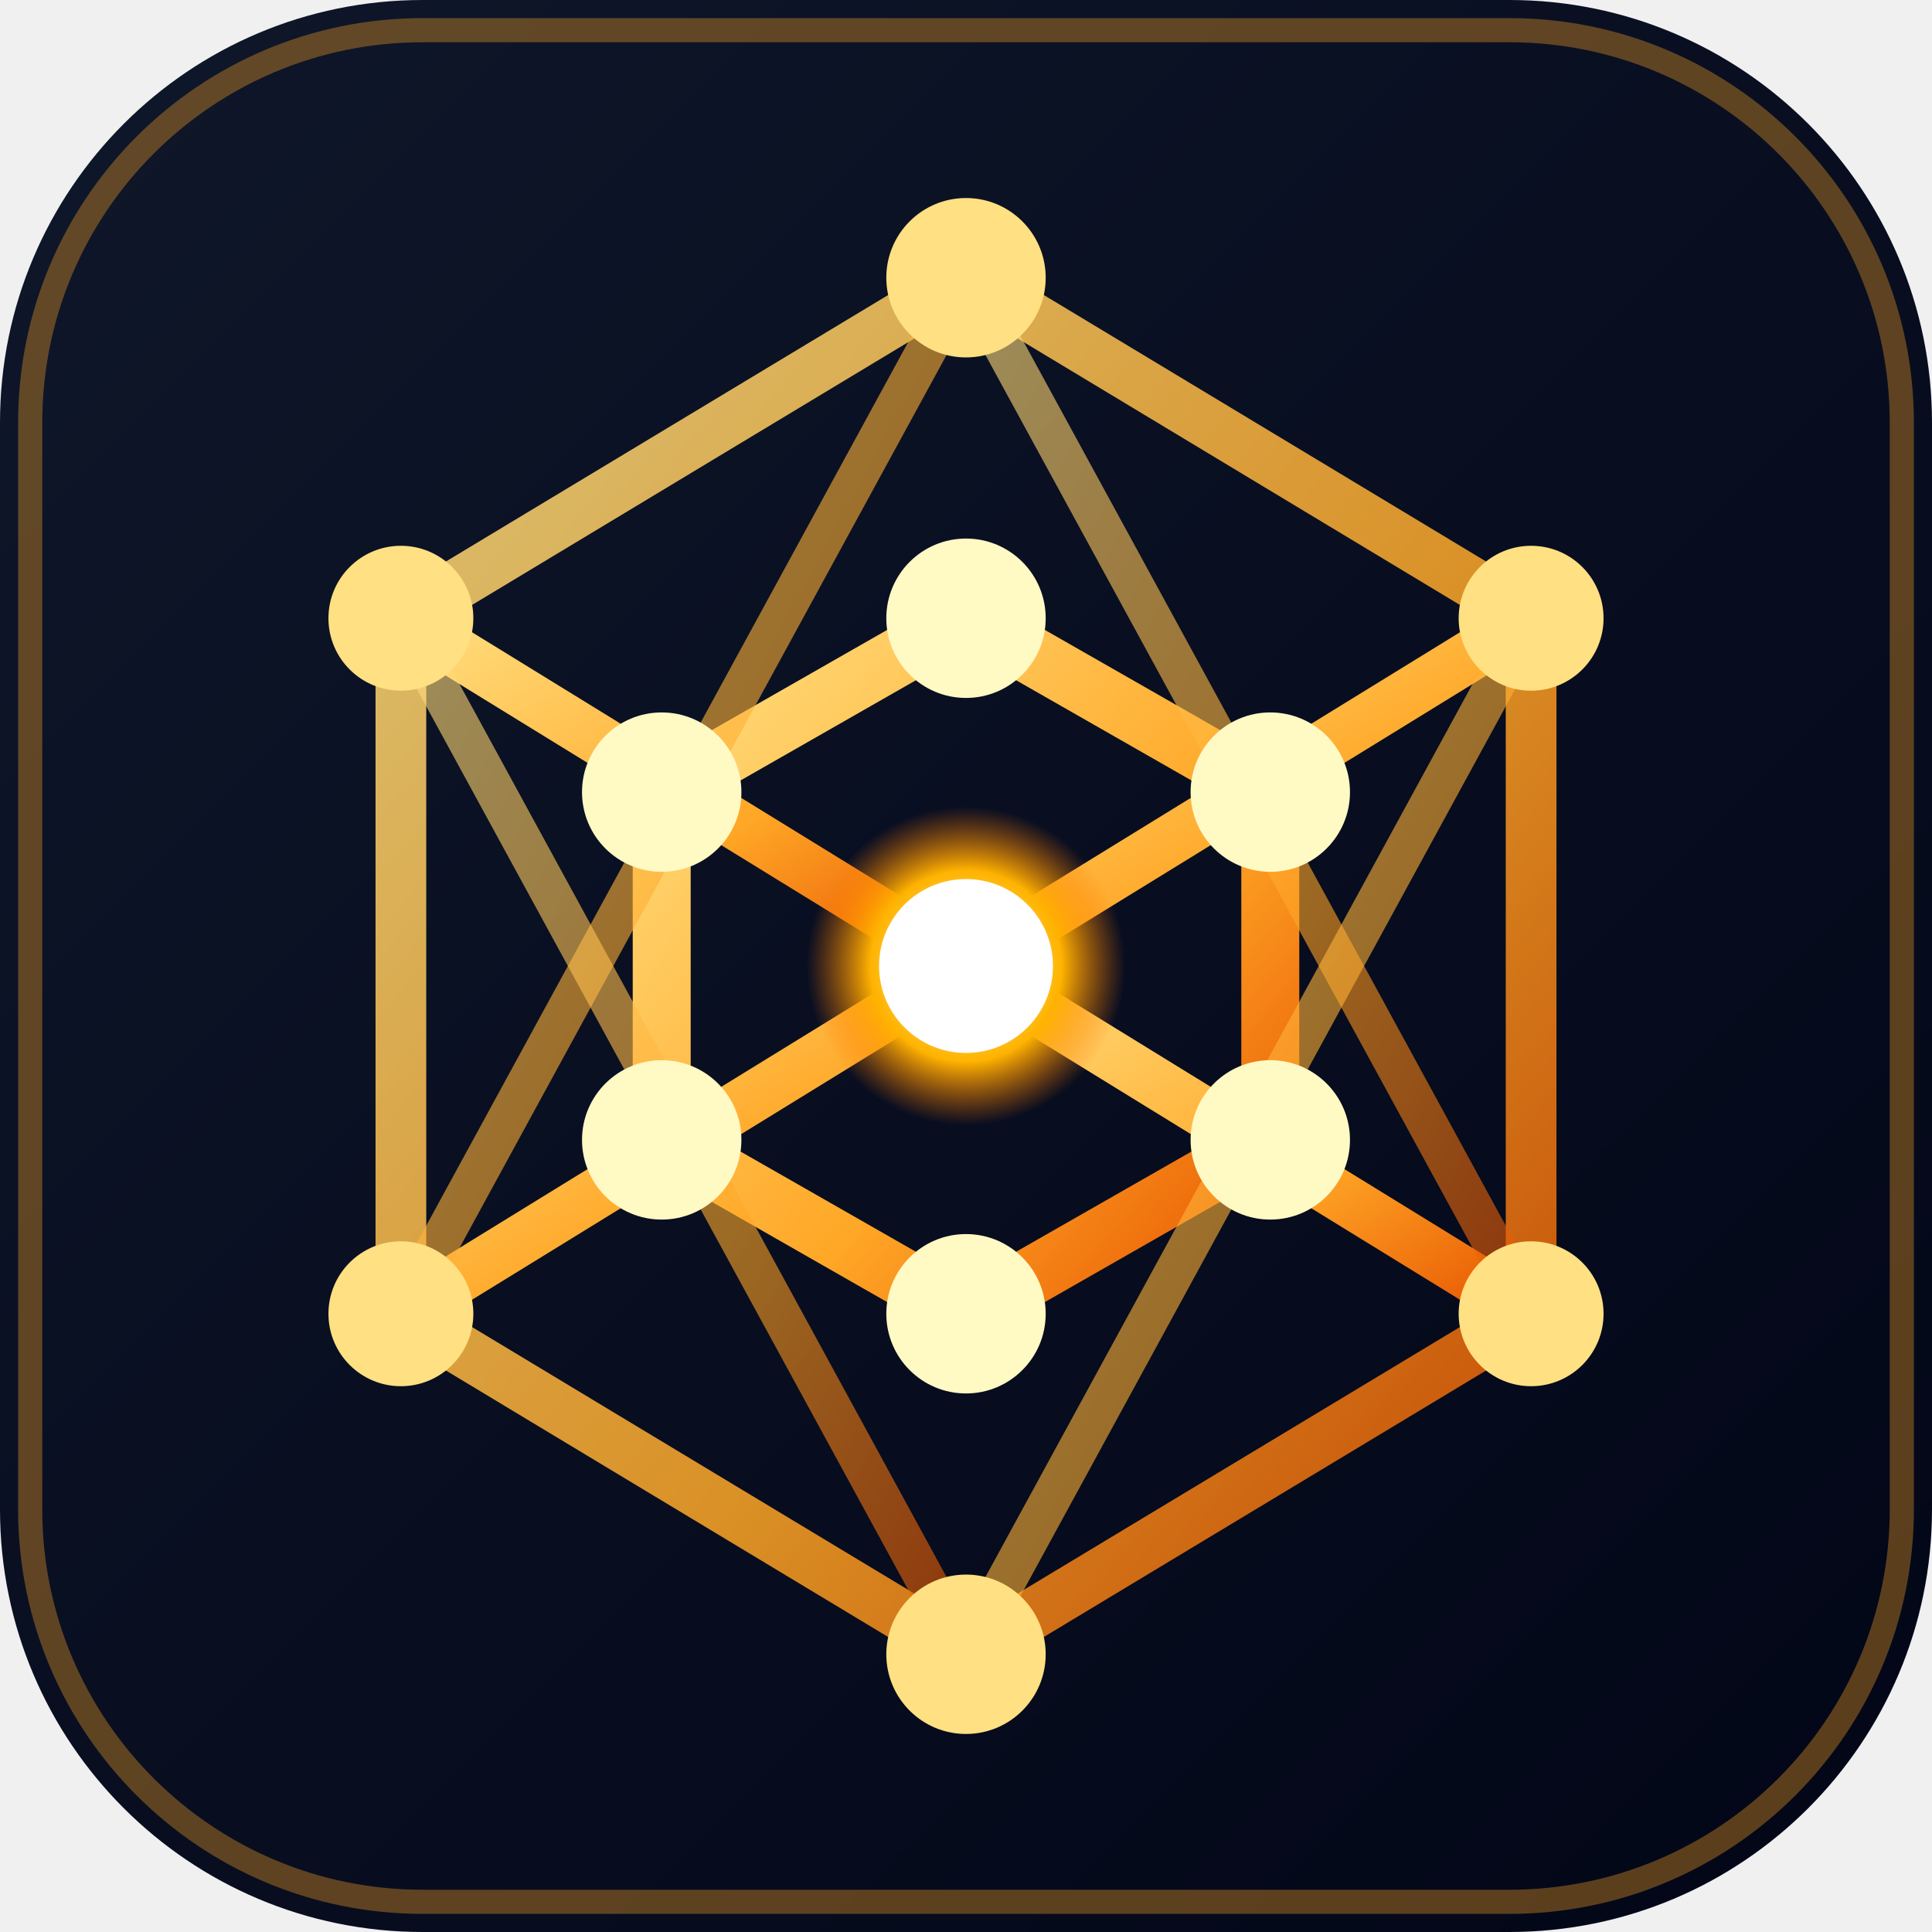
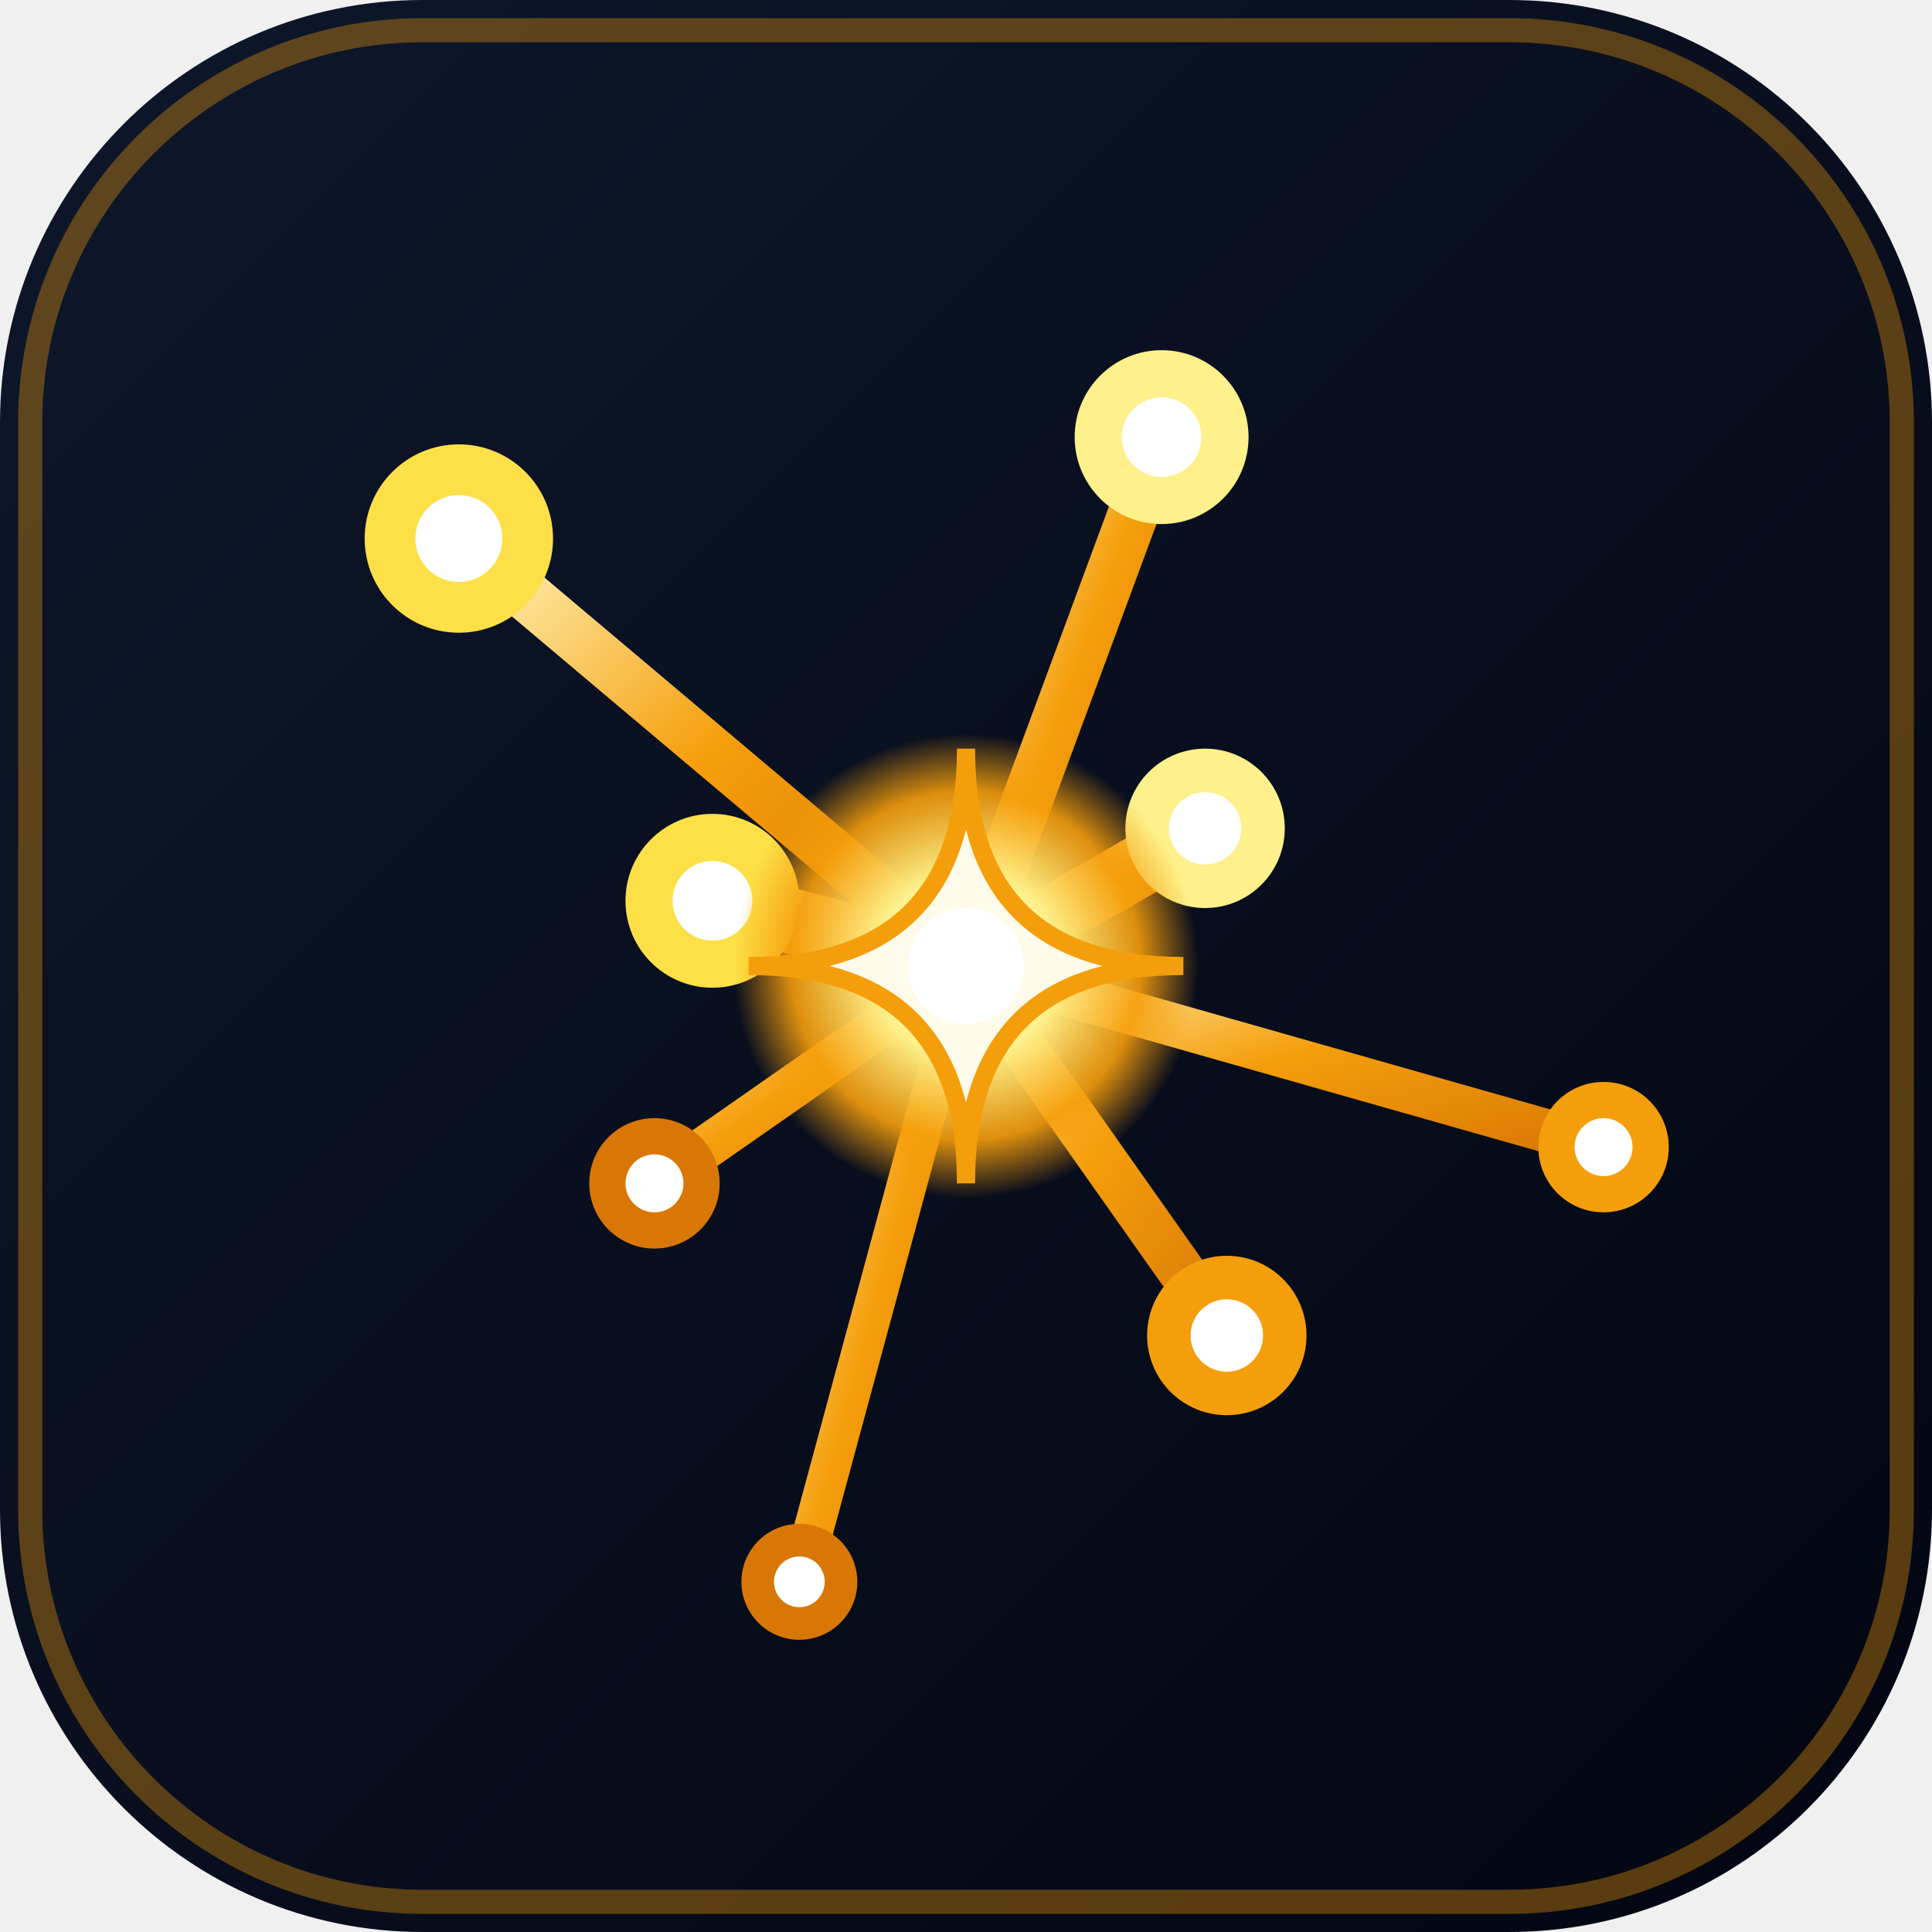
<svg xmlns="http://www.w3.org/2000/svg" viewBox="0 0 64 64" width="100%" height="100%" fill="none">
  <defs>
    <linearGradient id="fav-bg" x1="0%" y1="0%" x2="100%" y2="100%">
-       <stop offset="0%" stop-color="#0F172A" />
-       <stop offset="100%" stop-color="#020617" />
+       <stop offset="0%" stop-color="#0E172B" />
+       <stop offset="100%" stop-color="#030611" />
    </linearGradient>
    <linearGradient id="fav-gold" x1="0%" y1="0%" x2="100%" y2="100%">
-       <stop offset="0%" stop-color="#FFE082" />
-       <stop offset="60%" stop-color="#FFA726" />
-       <stop offset="100%" stop-color="#E65100" />
+       <stop offset="0%" stop-color="#FFF9C4" />
+       <stop offset="50%" stop-color="#F59E0B" />
+       <stop offset="100%" stop-color="#D97706" />
    </linearGradient>
    <radialGradient id="fav-glow" cx="50%" cy="50%" r="50%">
-       <stop offset="0%" stop-color="#FFF9C4" />
-       <stop offset="60%" stop-color="#FFB300" />
-       <stop offset="100%" stop-color="#FF6F00" stop-opacity="0" />
+       <stop offset="0%" stop-color="#FFFFFF" />
+       <stop offset="40%" stop-color="#FEF08A" />
+       <stop offset="75%" stop-color="#F59E0B" stop-opacity="0.9" />
+       <stop offset="100%" stop-color="#F59E0B" stop-opacity="0" />
    </radialGradient>
  </defs>
  <rect width="64" height="64" rx="14" fill="url(#fav-bg)" />
-   <rect width="62" height="62" x="1" y="1" rx="13" stroke="#FFA726" stroke-width="0.8" stroke-opacity="0.35" />
+   <rect width="62" height="62" x="1" y="1" rx="13" stroke="#F59E0B" stroke-width="0.8" stroke-opacity="0.35" />
  <g transform="translate(32, 32) scale(0.24)">
-     <polygon points="0,-95 78,-48 78,48 0,95 -78,48 -78,-48" stroke="url(#fav-gold)" stroke-width="7" stroke-linecap="round" stroke-linejoin="round" opacity="0.85" />
-     <polygon points="0,-48 42,-24 42,24 0,48 -42,24 -42,-24" stroke="url(#fav-gold)" stroke-width="8" stroke-linecap="round" stroke-linejoin="round" />
-     <line x1="0" y1="0" x2="0" y2="-95" stroke="url(#fav-gold)" stroke-width="8" stroke-linecap="round" />
-     <line x1="0" y1="0" x2="78" y2="-48" stroke="url(#fav-gold)" stroke-width="7" stroke-linecap="round" />
-     <line x1="0" y1="0" x2="78" y2="48" stroke="url(#fav-gold)" stroke-width="7" stroke-linecap="round" />
-     <line x1="0" y1="0" x2="0" y2="95" stroke="url(#fav-gold)" stroke-width="8" stroke-linecap="round" />
-     <line x1="0" y1="0" x2="-78" y2="48" stroke="url(#fav-gold)" stroke-width="7" stroke-linecap="round" />
-     <line x1="0" y1="0" x2="-78" y2="-48" stroke="url(#fav-gold)" stroke-width="7" stroke-linecap="round" />
-     <line x1="0" y1="-95" x2="78" y2="48" stroke="url(#fav-gold)" stroke-width="5.5" opacity="0.6" />
-     <line x1="0" y1="-95" x2="-78" y2="48" stroke="url(#fav-gold)" stroke-width="5.5" opacity="0.6" />
-     <line x1="0" y1="95" x2="78" y2="-48" stroke="url(#fav-gold)" stroke-width="5.5" opacity="0.6" />
-     <line x1="0" y1="95" x2="-78" y2="-48" stroke="url(#fav-gold)" stroke-width="5.5" opacity="0.6" />
-     <circle cx="0" cy="-95" r="11" fill="#FFE082" />
-     <circle cx="78" cy="-48" r="10" fill="#FFE082" />
-     <circle cx="78" cy="48" r="10" fill="#FFE082" />
-     <circle cx="0" cy="95" r="11" fill="#FFE082" />
-     <circle cx="-78" cy="48" r="10" fill="#FFE082" />
-     <circle cx="-78" cy="-48" r="10" fill="#FFE082" />
-     <circle cx="0" cy="-48" r="11" fill="#FFF9C4" />
-     <circle cx="42" cy="-24" r="11" fill="#FFF9C4" />
-     <circle cx="42" cy="24" r="11" fill="#FFF9C4" />
-     <circle cx="0" cy="48" r="11" fill="#FFF9C4" />
-     <circle cx="-42" cy="24" r="11" fill="#FFF9C4" />
-     <circle cx="-42" cy="-24" r="11" fill="#FFF9C4" />
-     <circle cx="0" cy="0" r="22" fill="url(#fav-glow)" />
-     <circle cx="0" cy="0" r="12" fill="#FFFFFF" />
+     <line x1="-70" y1="-59" x2="0" y2="0" stroke="url(#fav-gold)" stroke-width="7" stroke-linecap="round" />
+     <line x1="27" y1="-73" x2="0" y2="0" stroke="url(#fav-gold)" stroke-width="7" stroke-linecap="round" />
+     <line x1="33" y1="-19" x2="0" y2="0" stroke="url(#fav-gold)" stroke-width="8.5" stroke-linecap="round" />
+     <line x1="88" y1="25" x2="0" y2="0" stroke="url(#fav-gold)" stroke-width="6" stroke-linecap="round" />
+     <line x1="36" y1="51" x2="0" y2="0" stroke="url(#fav-gold)" stroke-width="6.5" stroke-linecap="round" />
+     <line x1="-23" y1="85" x2="0" y2="0" stroke="url(#fav-gold)" stroke-width="5.5" stroke-linecap="round" />
+     <line x1="-43" y1="30" x2="0" y2="0" stroke="url(#fav-gold)" stroke-width="6" stroke-linecap="round" />
+     <line x1="-35" y1="-9" x2="0" y2="0" stroke="url(#fav-gold)" stroke-width="9" stroke-linecap="round" />
+     <circle cx="-70" cy="-59" r="13" fill="#FDE047" />
+     <circle cx="-70" cy="-59" r="6" fill="#FFFFFF" />
+     <circle cx="27" cy="-73" r="12" fill="#FEF08A" />
+     <circle cx="27" cy="-73" r="5.5" fill="#FFFFFF" />
+     <circle cx="33" cy="-19" r="11" fill="#FEF08A" />
+     <circle cx="33" cy="-19" r="5" fill="#FFFFFF" />
+     <circle cx="88" cy="25" r="9" fill="#F59E0B" />
+     <circle cx="88" cy="25" r="4" fill="#FFFFFF" />
+     <circle cx="36" cy="51" r="11" fill="#F59E0B" />
+     <circle cx="36" cy="51" r="5" fill="#FFFFFF" />
+     <circle cx="-23" cy="85" r="8" fill="#D97706" />
+     <circle cx="-23" cy="85" r="3.5" fill="#FFFFFF" />
+     <circle cx="-43" cy="30" r="9" fill="#D97706" />
+     <circle cx="-43" cy="30" r="4" fill="#FFFFFF" />
+     <circle cx="-35" cy="-9" r="12" fill="#FDE047" />
+     <circle cx="-35" cy="-9" r="5.5" fill="#FFFFFF" />
+     <circle cx="0" cy="0" r="32" fill="url(#fav-glow)" />
+     <path d="M 0,-30 Q 0,0 30,0 Q 0,0 0,30 Q 0,0 -30,0 Q 0,0 0,-30 Z" fill="#FFFBEB" stroke="#F59E0B" stroke-width="2.5" />
+     <circle cx="0" cy="0" r="8" fill="#FFFFFF" />
  </g>
</svg>
